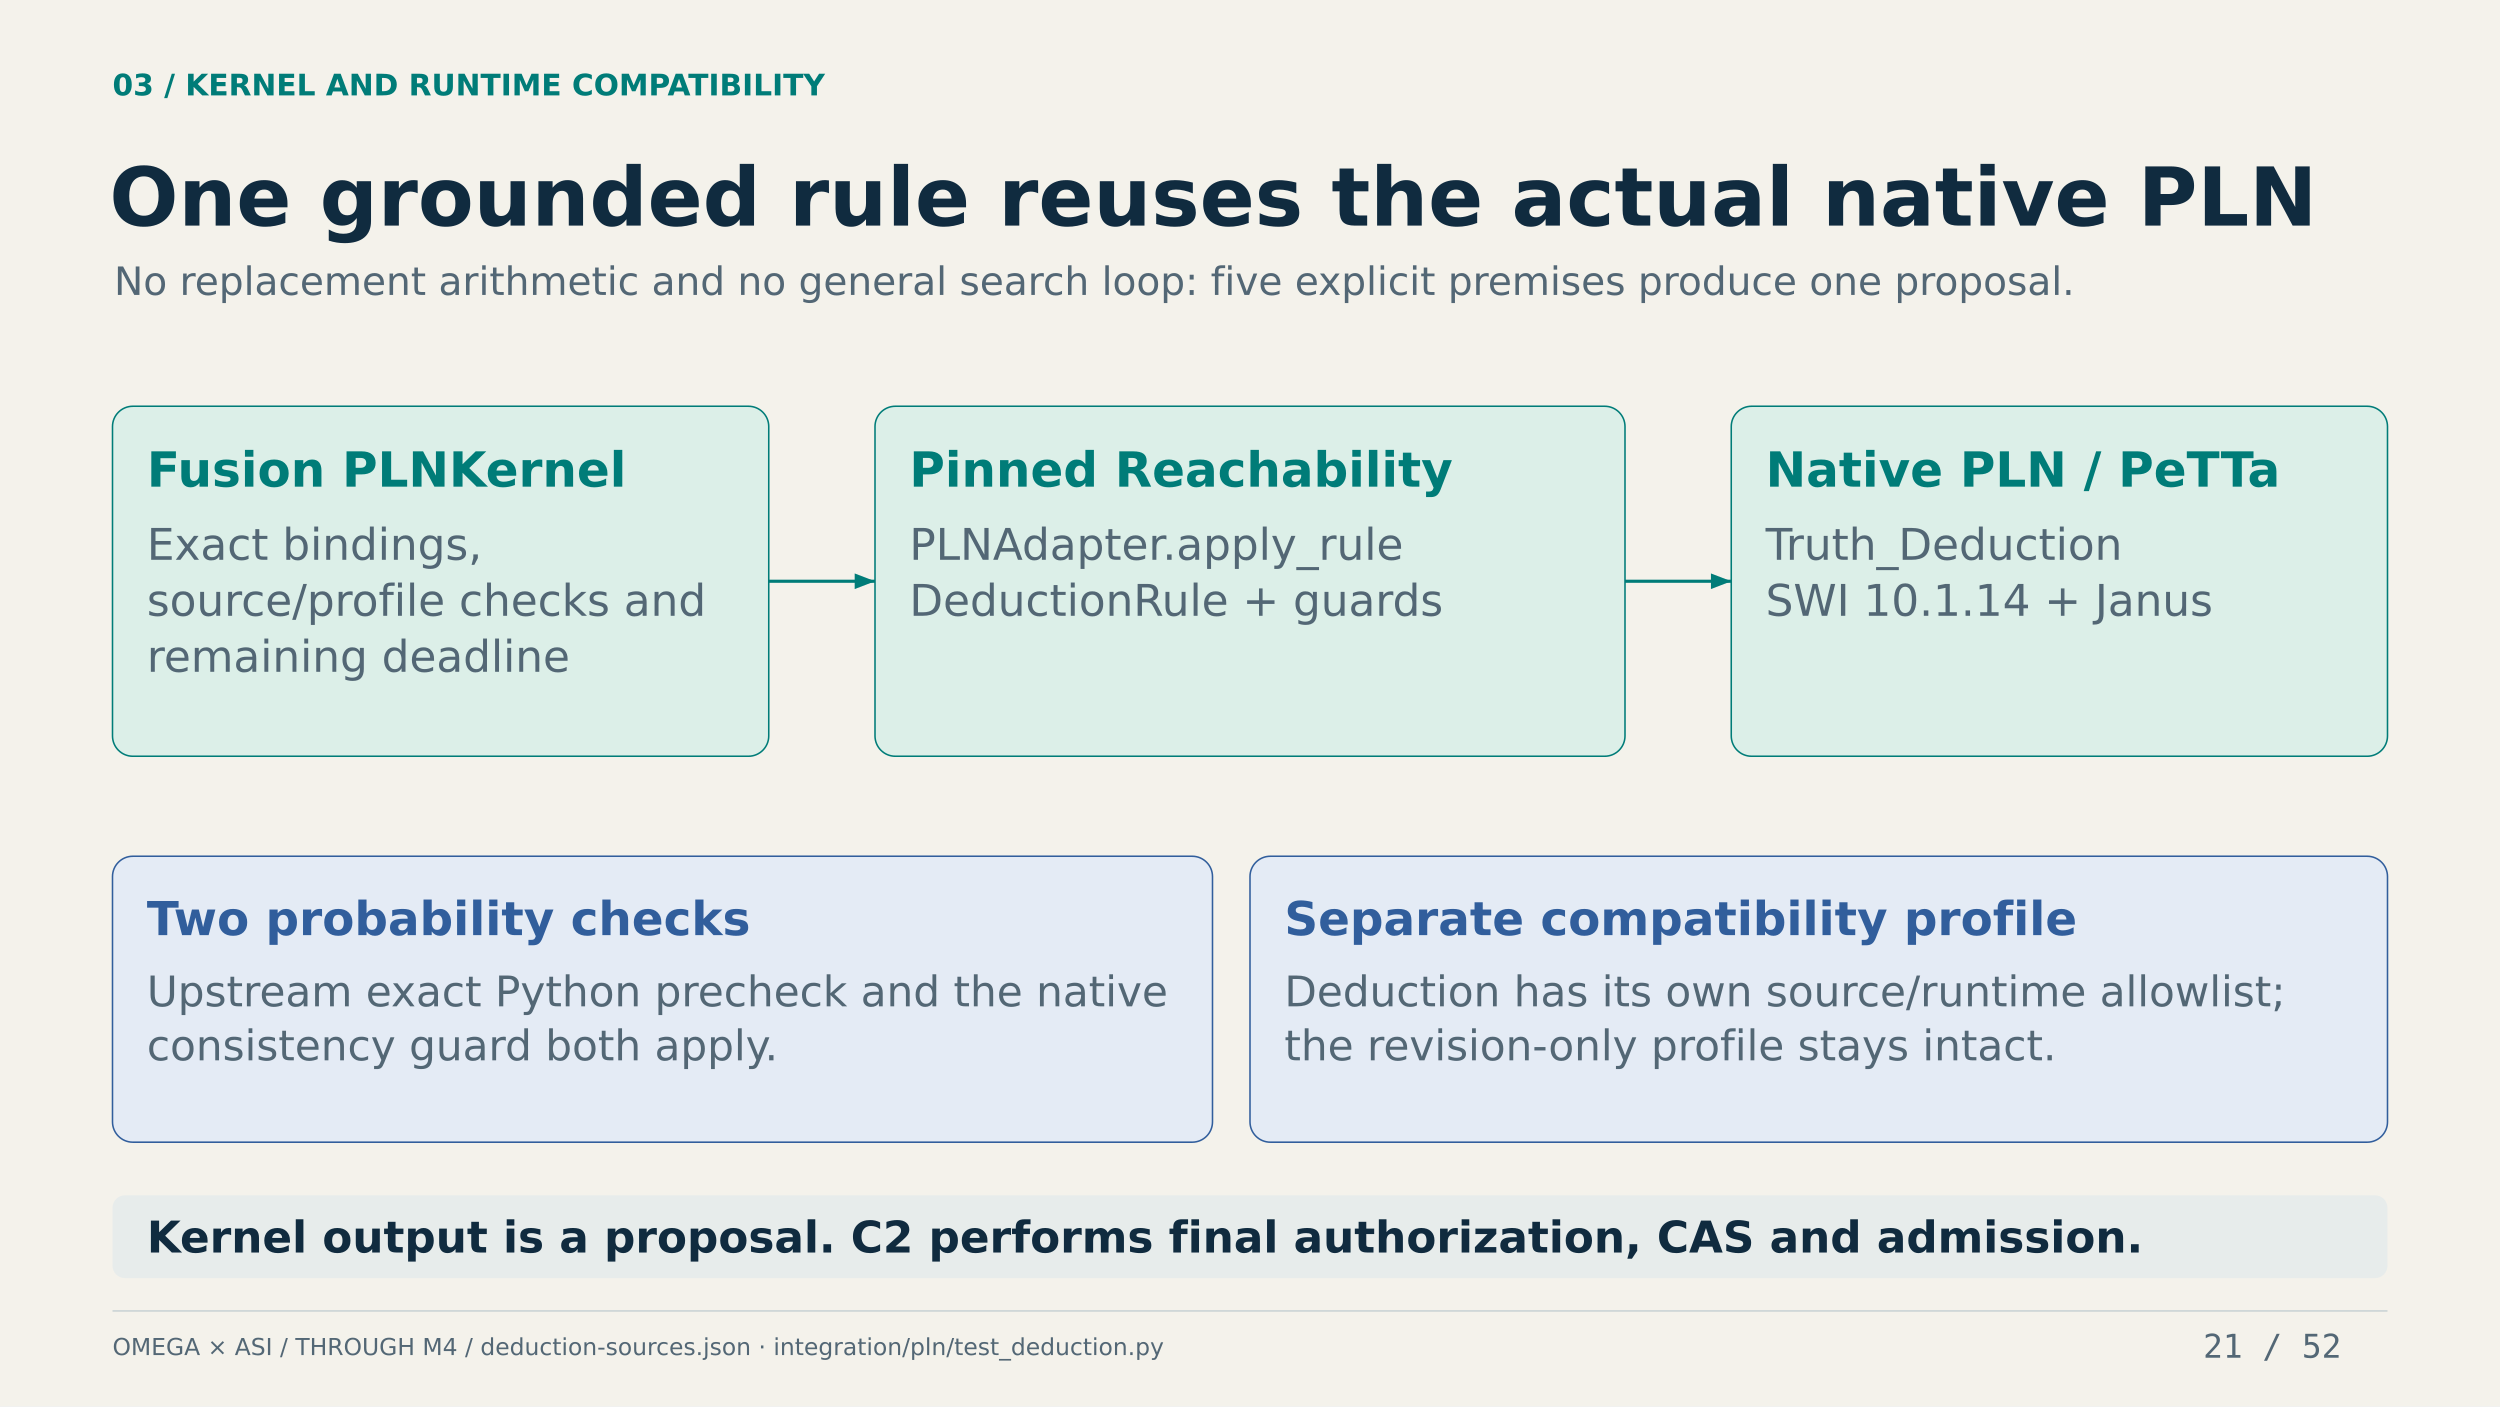
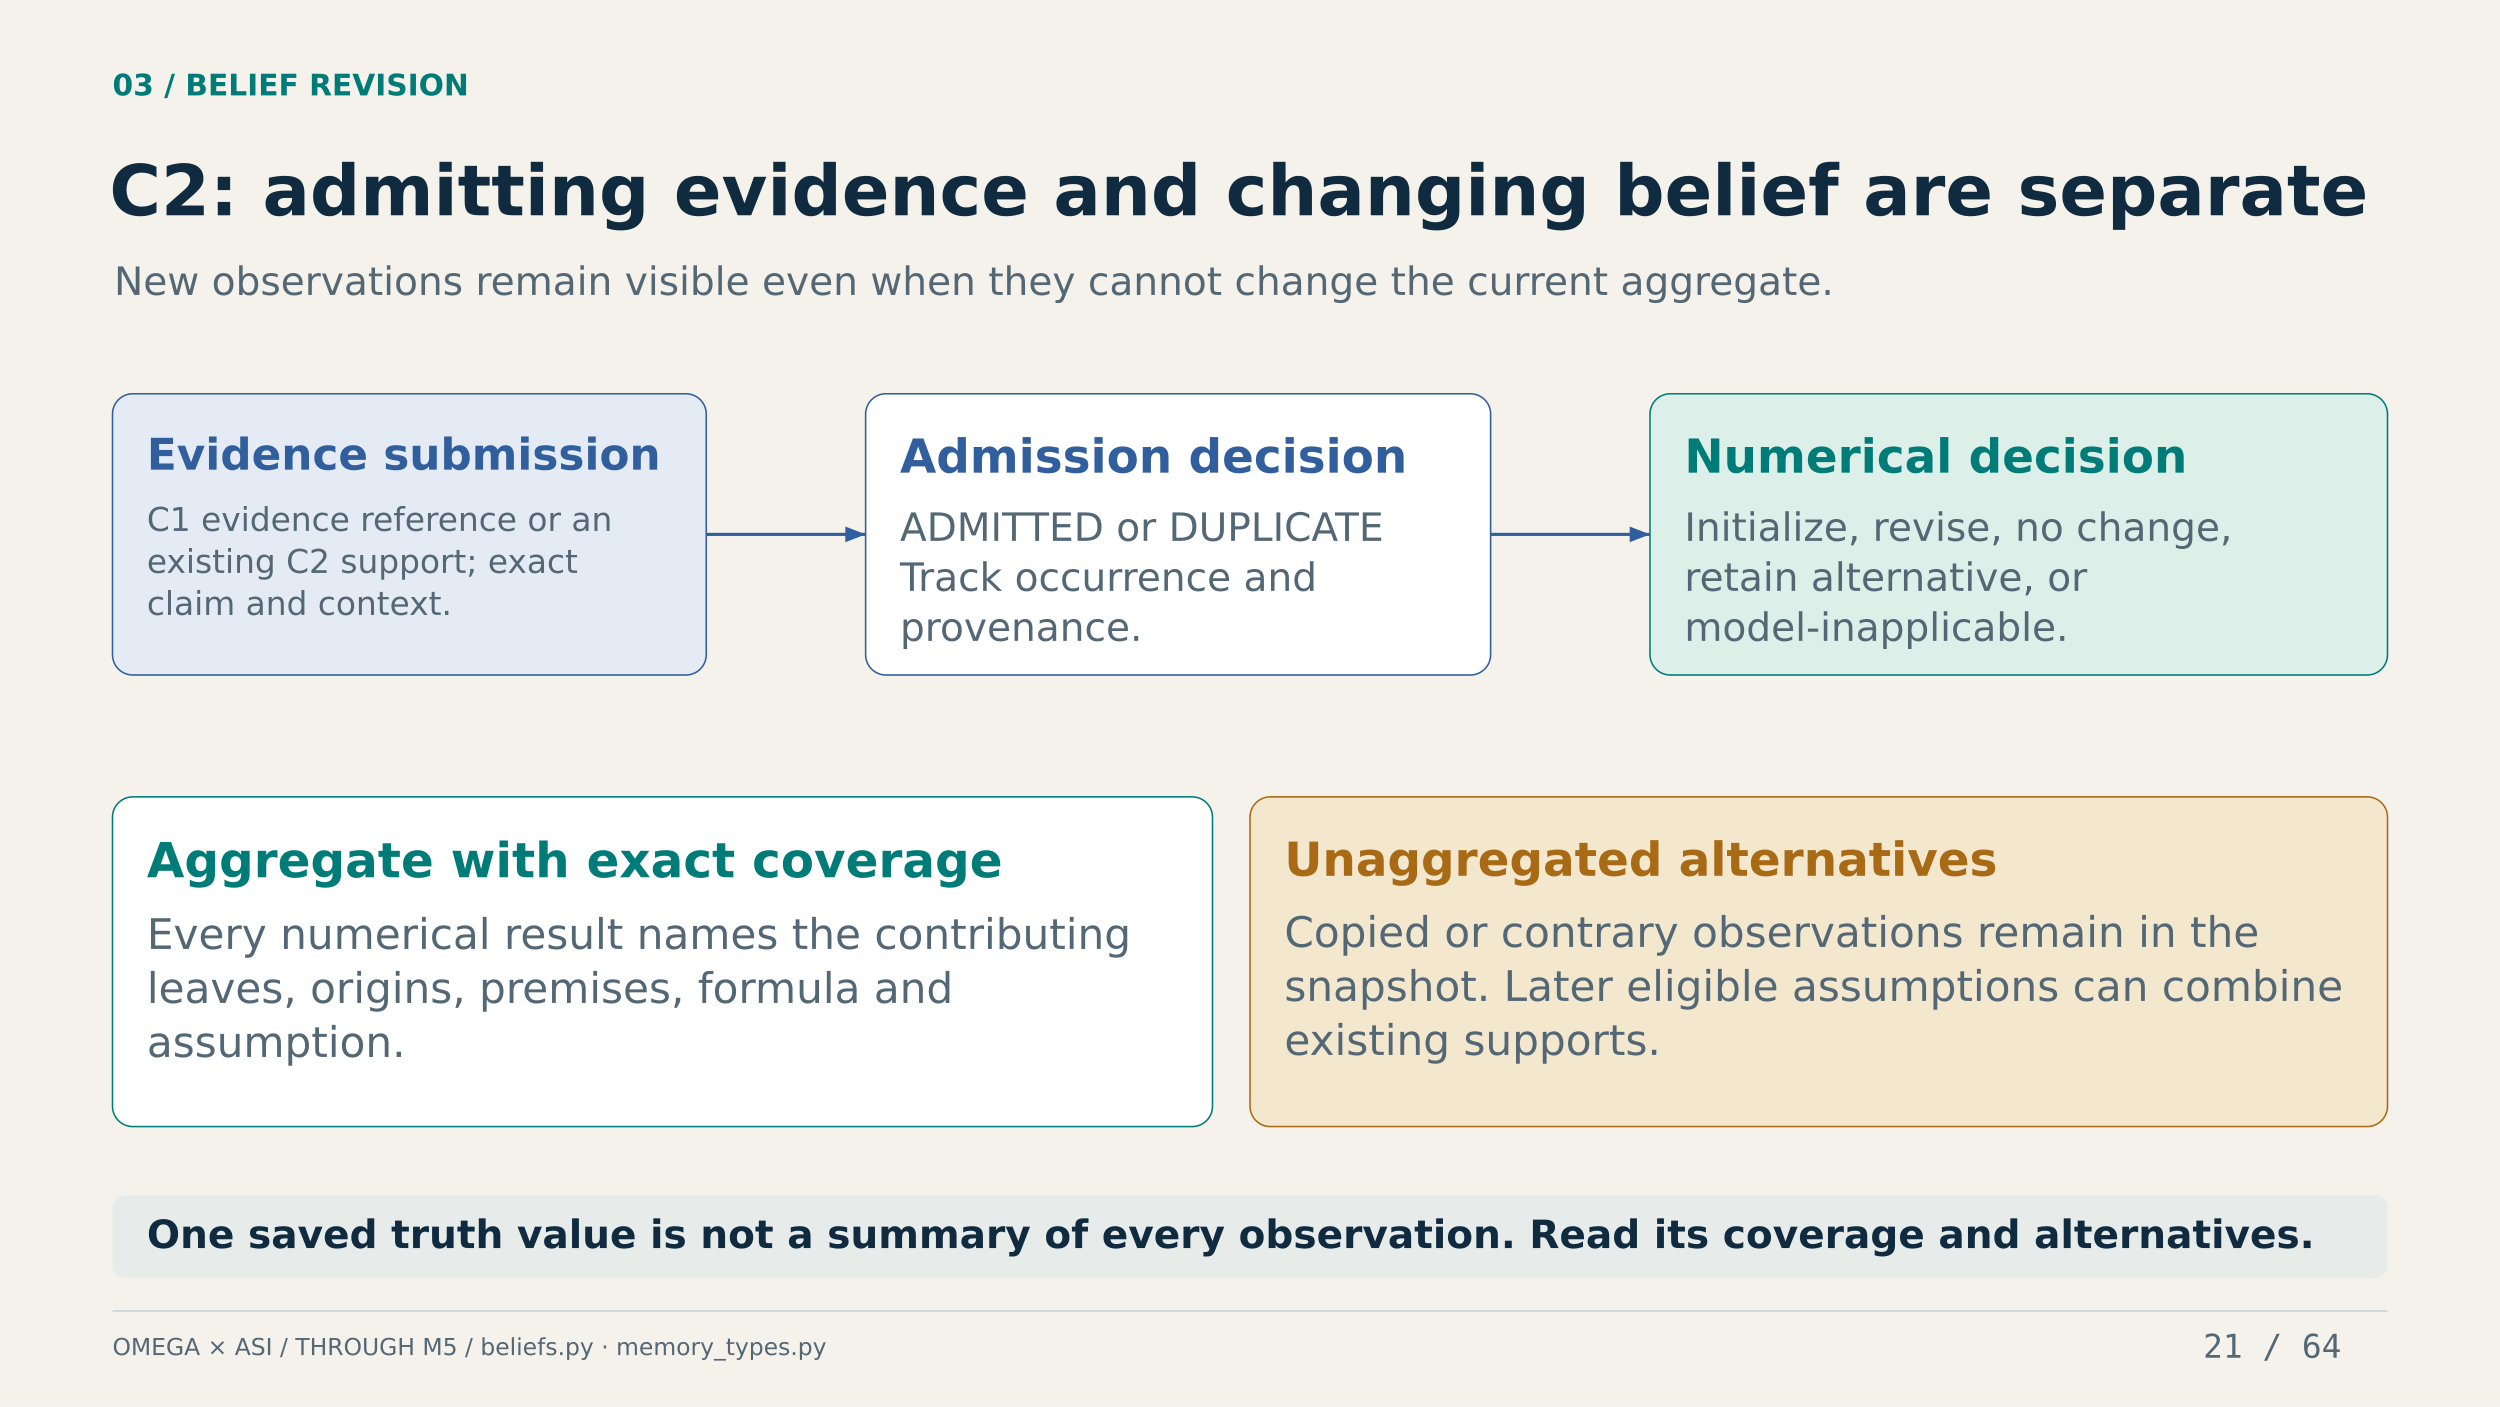
<svg xmlns="http://www.w3.org/2000/svg" width="1600" height="900" viewBox="0 0 1600 900" role="img" aria-labelledby="title desc">
  <rect width="1600" height="900" fill="#F4F2EB" />
-   <text x="72" y="61.05" font-family="DejaVu Sans" font-size="19" font-weight="700" fill="#007C78">03 / KERNEL AND RUNTIME COMPATIBILITY</text>
-   <text x="70" y="144.4" font-family="DejaVu Sans" font-size="52" font-weight="700" fill="#102B3F">One grounded rule reuses the actual native PLN</text>
-   <text x="73" y="188.75" font-family="DejaVu Sans" font-size="25" font-weight="400" fill="#536775">No replacement arithmetic and no general search loop: five explicit premises produce one proposal.</text>
-   <rect x="72" y="260" width="420" height="224" rx="13" fill="#DCEFE8" stroke="#007C78" />
-   <text x="94" y="311.45" font-family="DejaVu Sans" font-size="31" font-weight="700" fill="#007C78">Fusion PLNKernel</text>
-   <text x="94" y="358.28" font-family="DejaVu Sans" font-size="28" font-weight="400" fill="#536775">Exact bindings,</text>
-   <text x="94" y="394.12" font-family="DejaVu Sans" font-size="28" font-weight="400" fill="#536775">source/profile checks and</text>
-   <text x="94" y="429.96" font-family="DejaVu Sans" font-size="28" font-weight="400" fill="#536775">remaining deadline</text>
-   <rect x="560" y="260" width="480" height="224" rx="13" fill="#DCEFE8" stroke="#007C78" />
-   <text x="582" y="311.45" font-family="DejaVu Sans" font-size="31" font-weight="700" fill="#007C78">Pinned Reachability</text>
-   <text x="582" y="358.28" font-family="DejaVu Sans" font-size="28" font-weight="400" fill="#536775">PLNAdapter.apply_rule</text>
-   <text x="582" y="394.12" font-family="DejaVu Sans" font-size="28" font-weight="400" fill="#536775">DeductionRule + guards</text>
-   <rect x="1108" y="260" width="420" height="224" rx="13" fill="#DCEFE8" stroke="#007C78" />
-   <text x="1130" y="311.45" font-family="DejaVu Sans" font-size="31" font-weight="700" fill="#007C78">Native PLN / PeTTa</text>
-   <text x="1130" y="358.28" font-family="DejaVu Sans" font-size="28" font-weight="400" fill="#536775">Truth_Deduction</text>
-   <text x="1130" y="394.12" font-family="DejaVu Sans" font-size="28" font-weight="400" fill="#536775">SWI 10.1.14 + Janus</text>
-   <line x1="492" y1="372" x2="560" y2="372" stroke="#007C78" stroke-width="2" />
-   <polygon points="560,372 547.0,367.0 547.0,377.0" fill="#007C78" />
-   <line x1="1040" y1="372" x2="1108" y2="372" stroke="#007C78" stroke-width="2" />
-   <polygon points="1108,372 1095.0,367.0 1095.0,377.0" fill="#007C78" />
-   <rect x="72" y="548" width="704" height="183" rx="13" fill="#E4EBF5" stroke="#315E9C" />
-   <text x="94" y="598.5" font-family="DejaVu Sans" font-size="30" font-weight="700" fill="#315E9C">Two probability checks</text>
-   <text x="94" y="644.05" font-family="DejaVu Sans" font-size="27" font-weight="400" fill="#536775">Upstream exact Python precheck and the native</text>
-   <text x="94" y="678.61" font-family="DejaVu Sans" font-size="27" font-weight="400" fill="#536775">consistency guard both apply.</text>
-   <rect x="800" y="548" width="728" height="183" rx="13" fill="#E4EBF5" stroke="#315E9C" />
-   <text x="822" y="598.5" font-family="DejaVu Sans" font-size="30" font-weight="700" fill="#315E9C">Separate compatibility profile</text>
-   <text x="822" y="644.05" font-family="DejaVu Sans" font-size="27" font-weight="400" fill="#536775">Deduction has its own source/runtime allowlist;</text>
-   <text x="822" y="678.61" font-family="DejaVu Sans" font-size="27" font-weight="400" fill="#536775">the revision-only profile stays intact.</text>
+   <text x="72" y="61.05" font-family="DejaVu Sans" font-size="19" font-weight="700" fill="#007C78">03 / BELIEF REVISION</text>
+   <text x="70" y="137.75" font-family="DejaVu Sans" font-size="45" font-weight="700" fill="#102B3F">C2: admitting evidence and changing belief are separate</text>
+   <text x="73" y="188.75" font-family="DejaVu Sans" font-size="25" font-weight="400" fill="#536775">New observations remain visible even when they cannot change the current aggregate.</text>
+   <rect x="72" y="252" width="380" height="180" rx="13" fill="#E4EBF5" stroke="#315E9C" />
+   <text x="94" y="300.6" font-family="DejaVu Sans" font-size="28" font-weight="700" fill="#315E9C">Evidence submission</text>
+   <text x="94" y="339.79" font-family="DejaVu Sans" font-size="21" font-weight="400" fill="#536775">C1 evidence reference or an</text>
+   <text x="94" y="366.67" font-family="DejaVu Sans" font-size="21" font-weight="400" fill="#536775">existing C2 support; exact</text>
+   <text x="94" y="393.55" font-family="DejaVu Sans" font-size="21" font-weight="400" fill="#536775">claim and context.</text>
+   <line x1="452" y1="342" x2="554" y2="342" stroke="#315E9C" stroke-width="2" />
+   <polygon points="554,342 541.0,337.0 541.0,347.0" fill="#315E9C" />
+   <rect x="554" y="252" width="400" height="180" rx="13" fill="#FFFFFF" stroke="#315E9C" />
+   <text x="576" y="302.5" font-family="DejaVu Sans" font-size="30" font-weight="700" fill="#315E9C">Admission decision</text>
+   <text x="576" y="346.15" font-family="DejaVu Sans" font-size="25" font-weight="400" fill="#536775">ADMITTED or DUPLICATE</text>
+   <text x="576" y="378.15" font-family="DejaVu Sans" font-size="25" font-weight="400" fill="#536775">Track occurrence and</text>
+   <text x="576" y="410.15" font-family="DejaVu Sans" font-size="25" font-weight="400" fill="#536775">provenance.</text>
+   <line x1="954" y1="342" x2="1056" y2="342" stroke="#315E9C" stroke-width="2" />
+   <polygon points="1056,342 1043.0,337.0 1043.0,347.0" fill="#315E9C" />
+   <rect x="1056" y="252" width="472" height="180" rx="13" fill="#DCEFE8" stroke="#007C78" />
+   <text x="1078" y="302.5" font-family="DejaVu Sans" font-size="30" font-weight="700" fill="#007C78">Numerical decision</text>
+   <text x="1078" y="346.15" font-family="DejaVu Sans" font-size="25" font-weight="400" fill="#536775">Initialize, revise, no change,</text>
+   <text x="1078" y="378.15" font-family="DejaVu Sans" font-size="25" font-weight="400" fill="#536775">retain alternative, or</text>
+   <text x="1078" y="410.15" font-family="DejaVu Sans" font-size="25" font-weight="400" fill="#536775">model-inapplicable.</text>
+   <rect x="72" y="510" width="704" height="211" rx="13" fill="#FFFFFF" stroke="#007C78" />
+   <text x="94" y="561.45" font-family="DejaVu Sans" font-size="31" font-weight="700" fill="#007C78">Aggregate with exact coverage</text>
+   <text x="94" y="607.33" font-family="DejaVu Sans" font-size="27" font-weight="400" fill="#536775">Every numerical result names the contributing</text>
+   <text x="94" y="641.89" font-family="DejaVu Sans" font-size="27" font-weight="400" fill="#536775">leaves, origins, premises, formula and</text>
+   <text x="94" y="676.45" font-family="DejaVu Sans" font-size="27" font-weight="400" fill="#536775">assumption.</text>
+   <rect x="800" y="510" width="728" height="211" rx="13" fill="#F3E7CE" stroke="#A86A15" />
+   <text x="822" y="560.5" font-family="DejaVu Sans" font-size="30" font-weight="700" fill="#A86A15">Unaggregated alternatives</text>
+   <text x="822" y="606.05" font-family="DejaVu Sans" font-size="27" font-weight="400" fill="#536775">Copied or contrary observations remain in the</text>
+   <text x="822" y="640.61" font-family="DejaVu Sans" font-size="27" font-weight="400" fill="#536775">snapshot. Later eligible assumptions can combine</text>
+   <text x="822" y="675.17" font-family="DejaVu Sans" font-size="27" font-weight="400" fill="#536775">existing supports.</text>
  <rect x="72" y="765" width="1456" height="53" rx="8" fill="#E7ECEB" />
-   <text x="94" y="801.6" font-family="DejaVu Sans" font-size="28" font-weight="700" fill="#102B3F">Kernel output is a proposal. C2 performs final authorization, CAS and admission.</text>
+   <text x="94" y="798.75" font-family="DejaVu Sans" font-size="25" font-weight="700" fill="#102B3F">One saved truth value is not a summary of every observation. Read its coverage and alternatives.</text>
  <line x1="72" y1="839" x2="1528" y2="839" stroke="#C9D2D4" stroke-width="1" />
-   <text x="72" y="867.25" font-family="DejaVu Sans" font-size="15" font-weight="400" fill="#536775">OMEGA × ASI / THROUGH M4 / deduction-sources.json · integration/pln/test_deduction.py</text>
-   <text x="1410" y="868.95" font-family="DejaVu Sans Mono" font-size="21" font-weight="400" fill="#536775">21 / 52</text>
+   <text x="72" y="867.25" font-family="DejaVu Sans" font-size="15" font-weight="400" fill="#536775">OMEGA × ASI / THROUGH M5 / beliefs.py · memory_types.py</text>
+   <text x="1410" y="868.95" font-family="DejaVu Sans Mono" font-size="21" font-weight="400" fill="#536775">21 / 64</text>
</svg>
